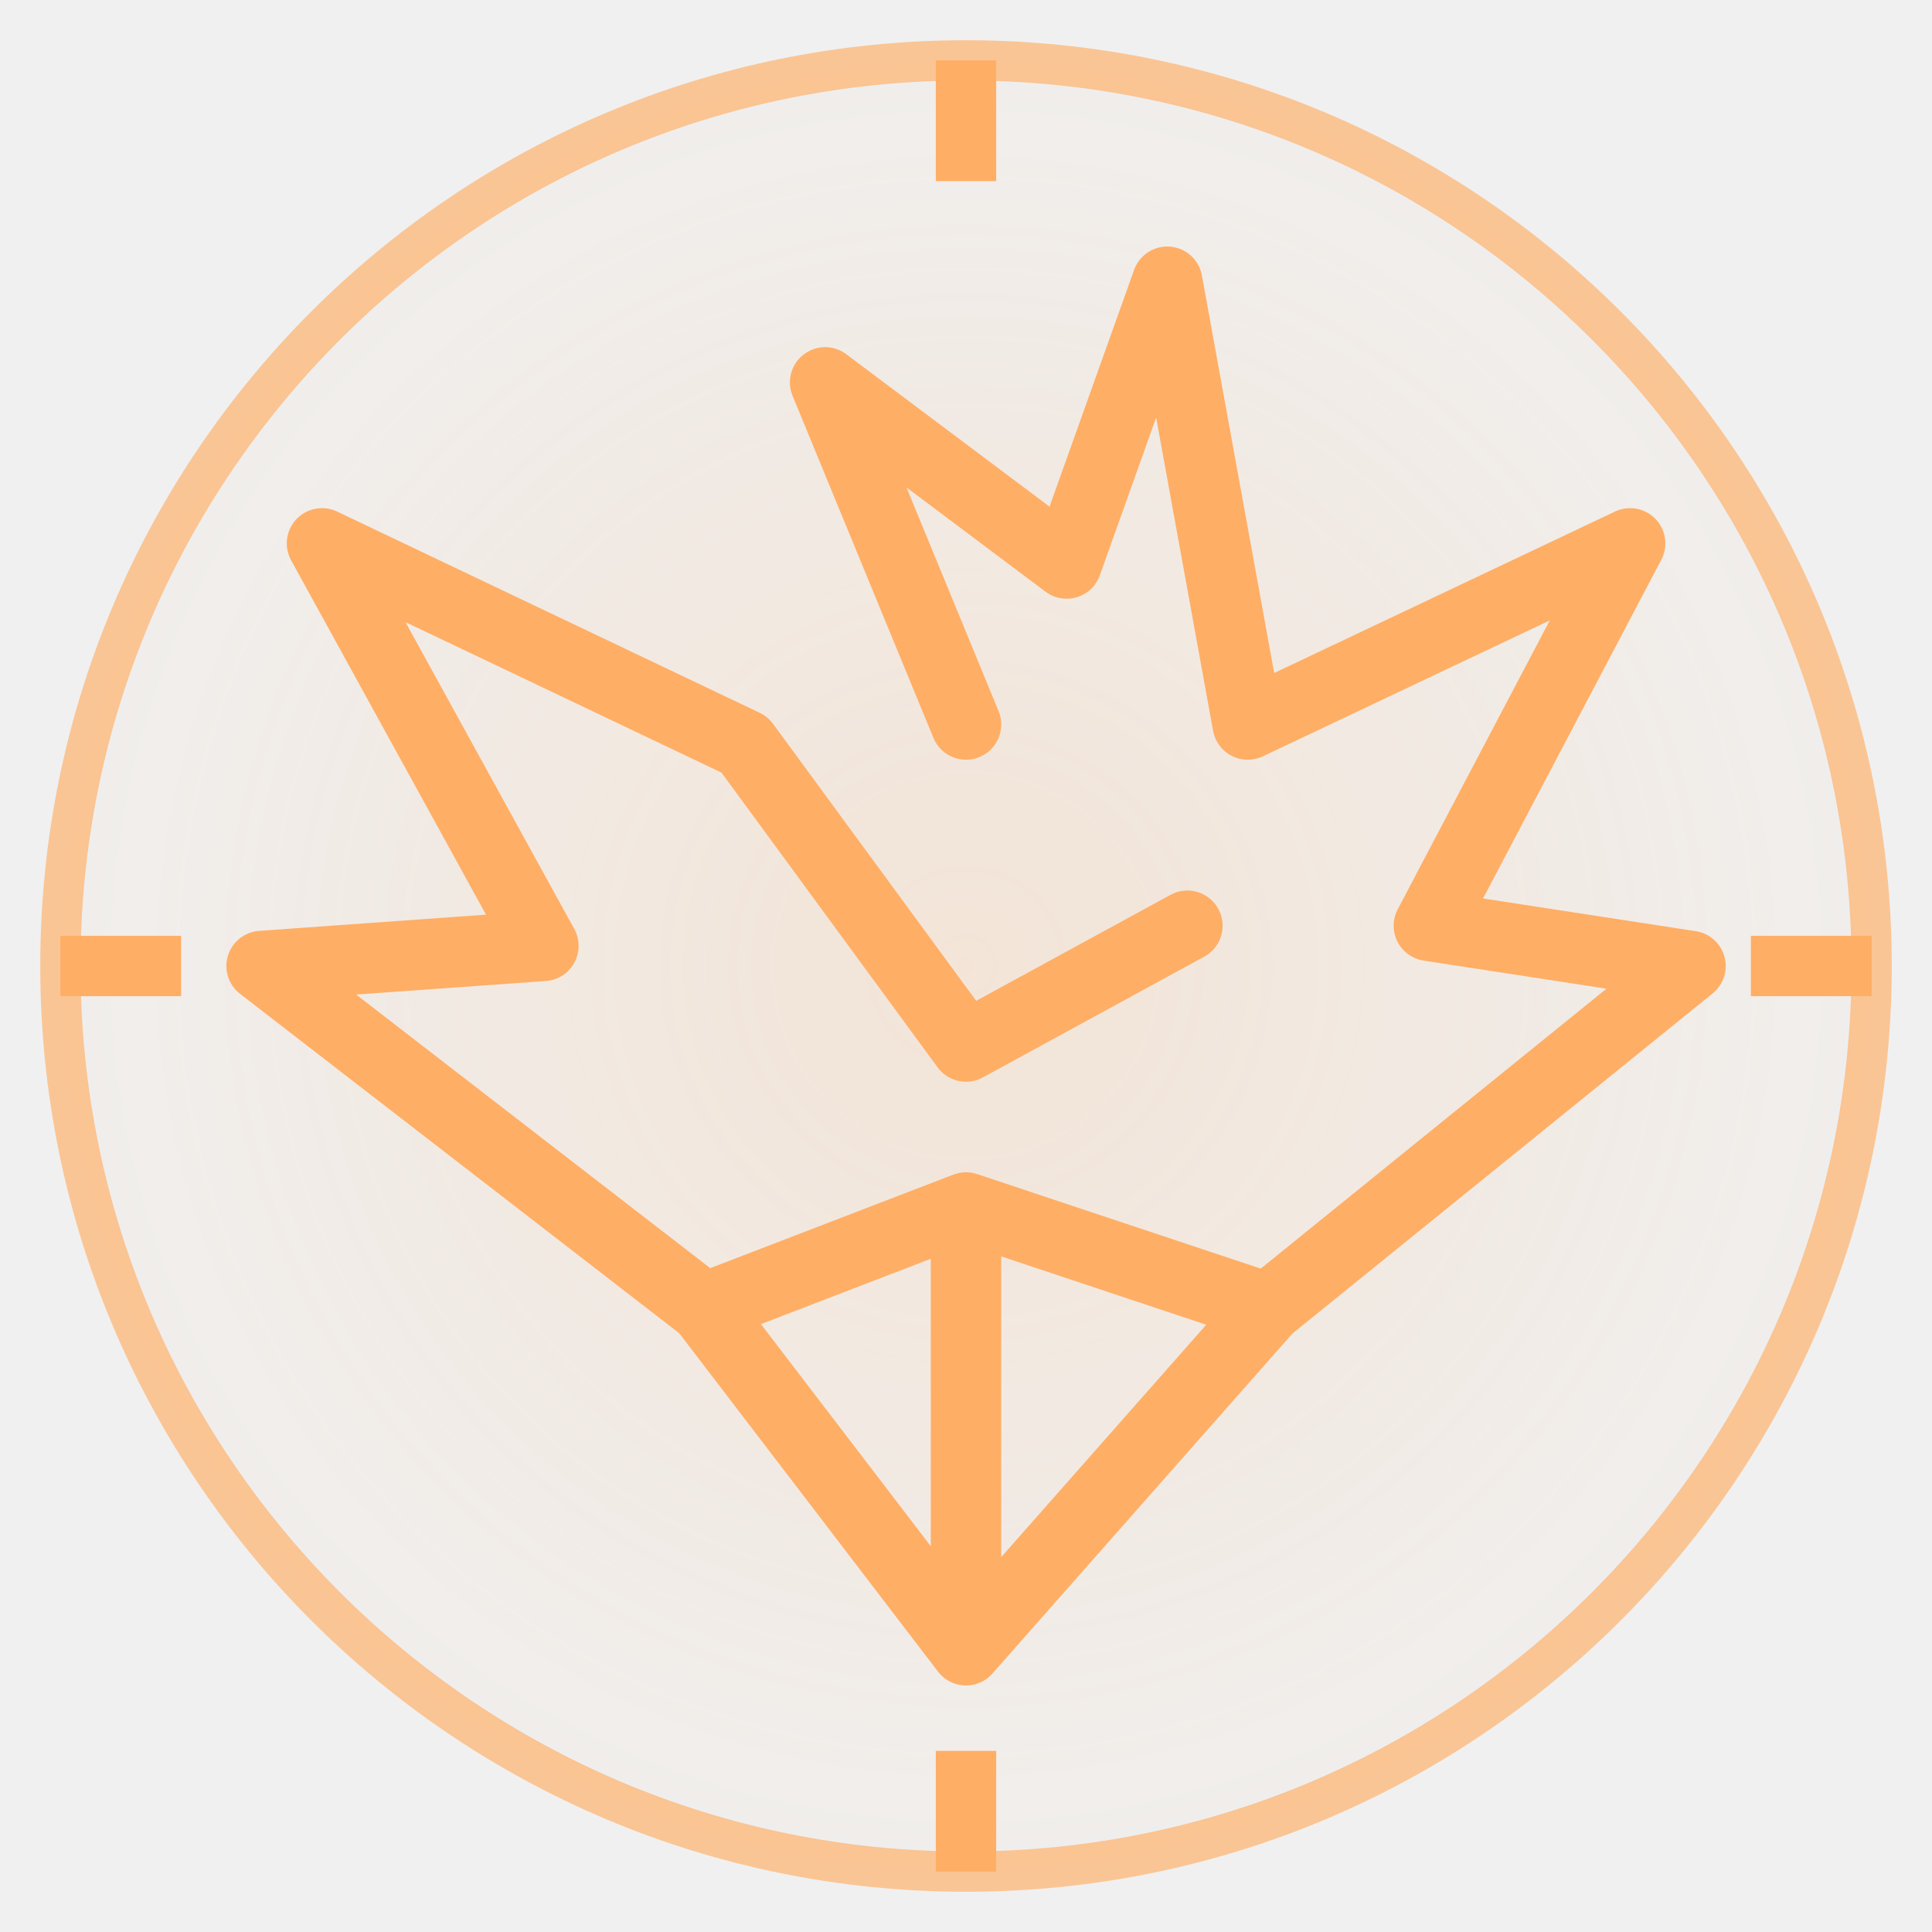
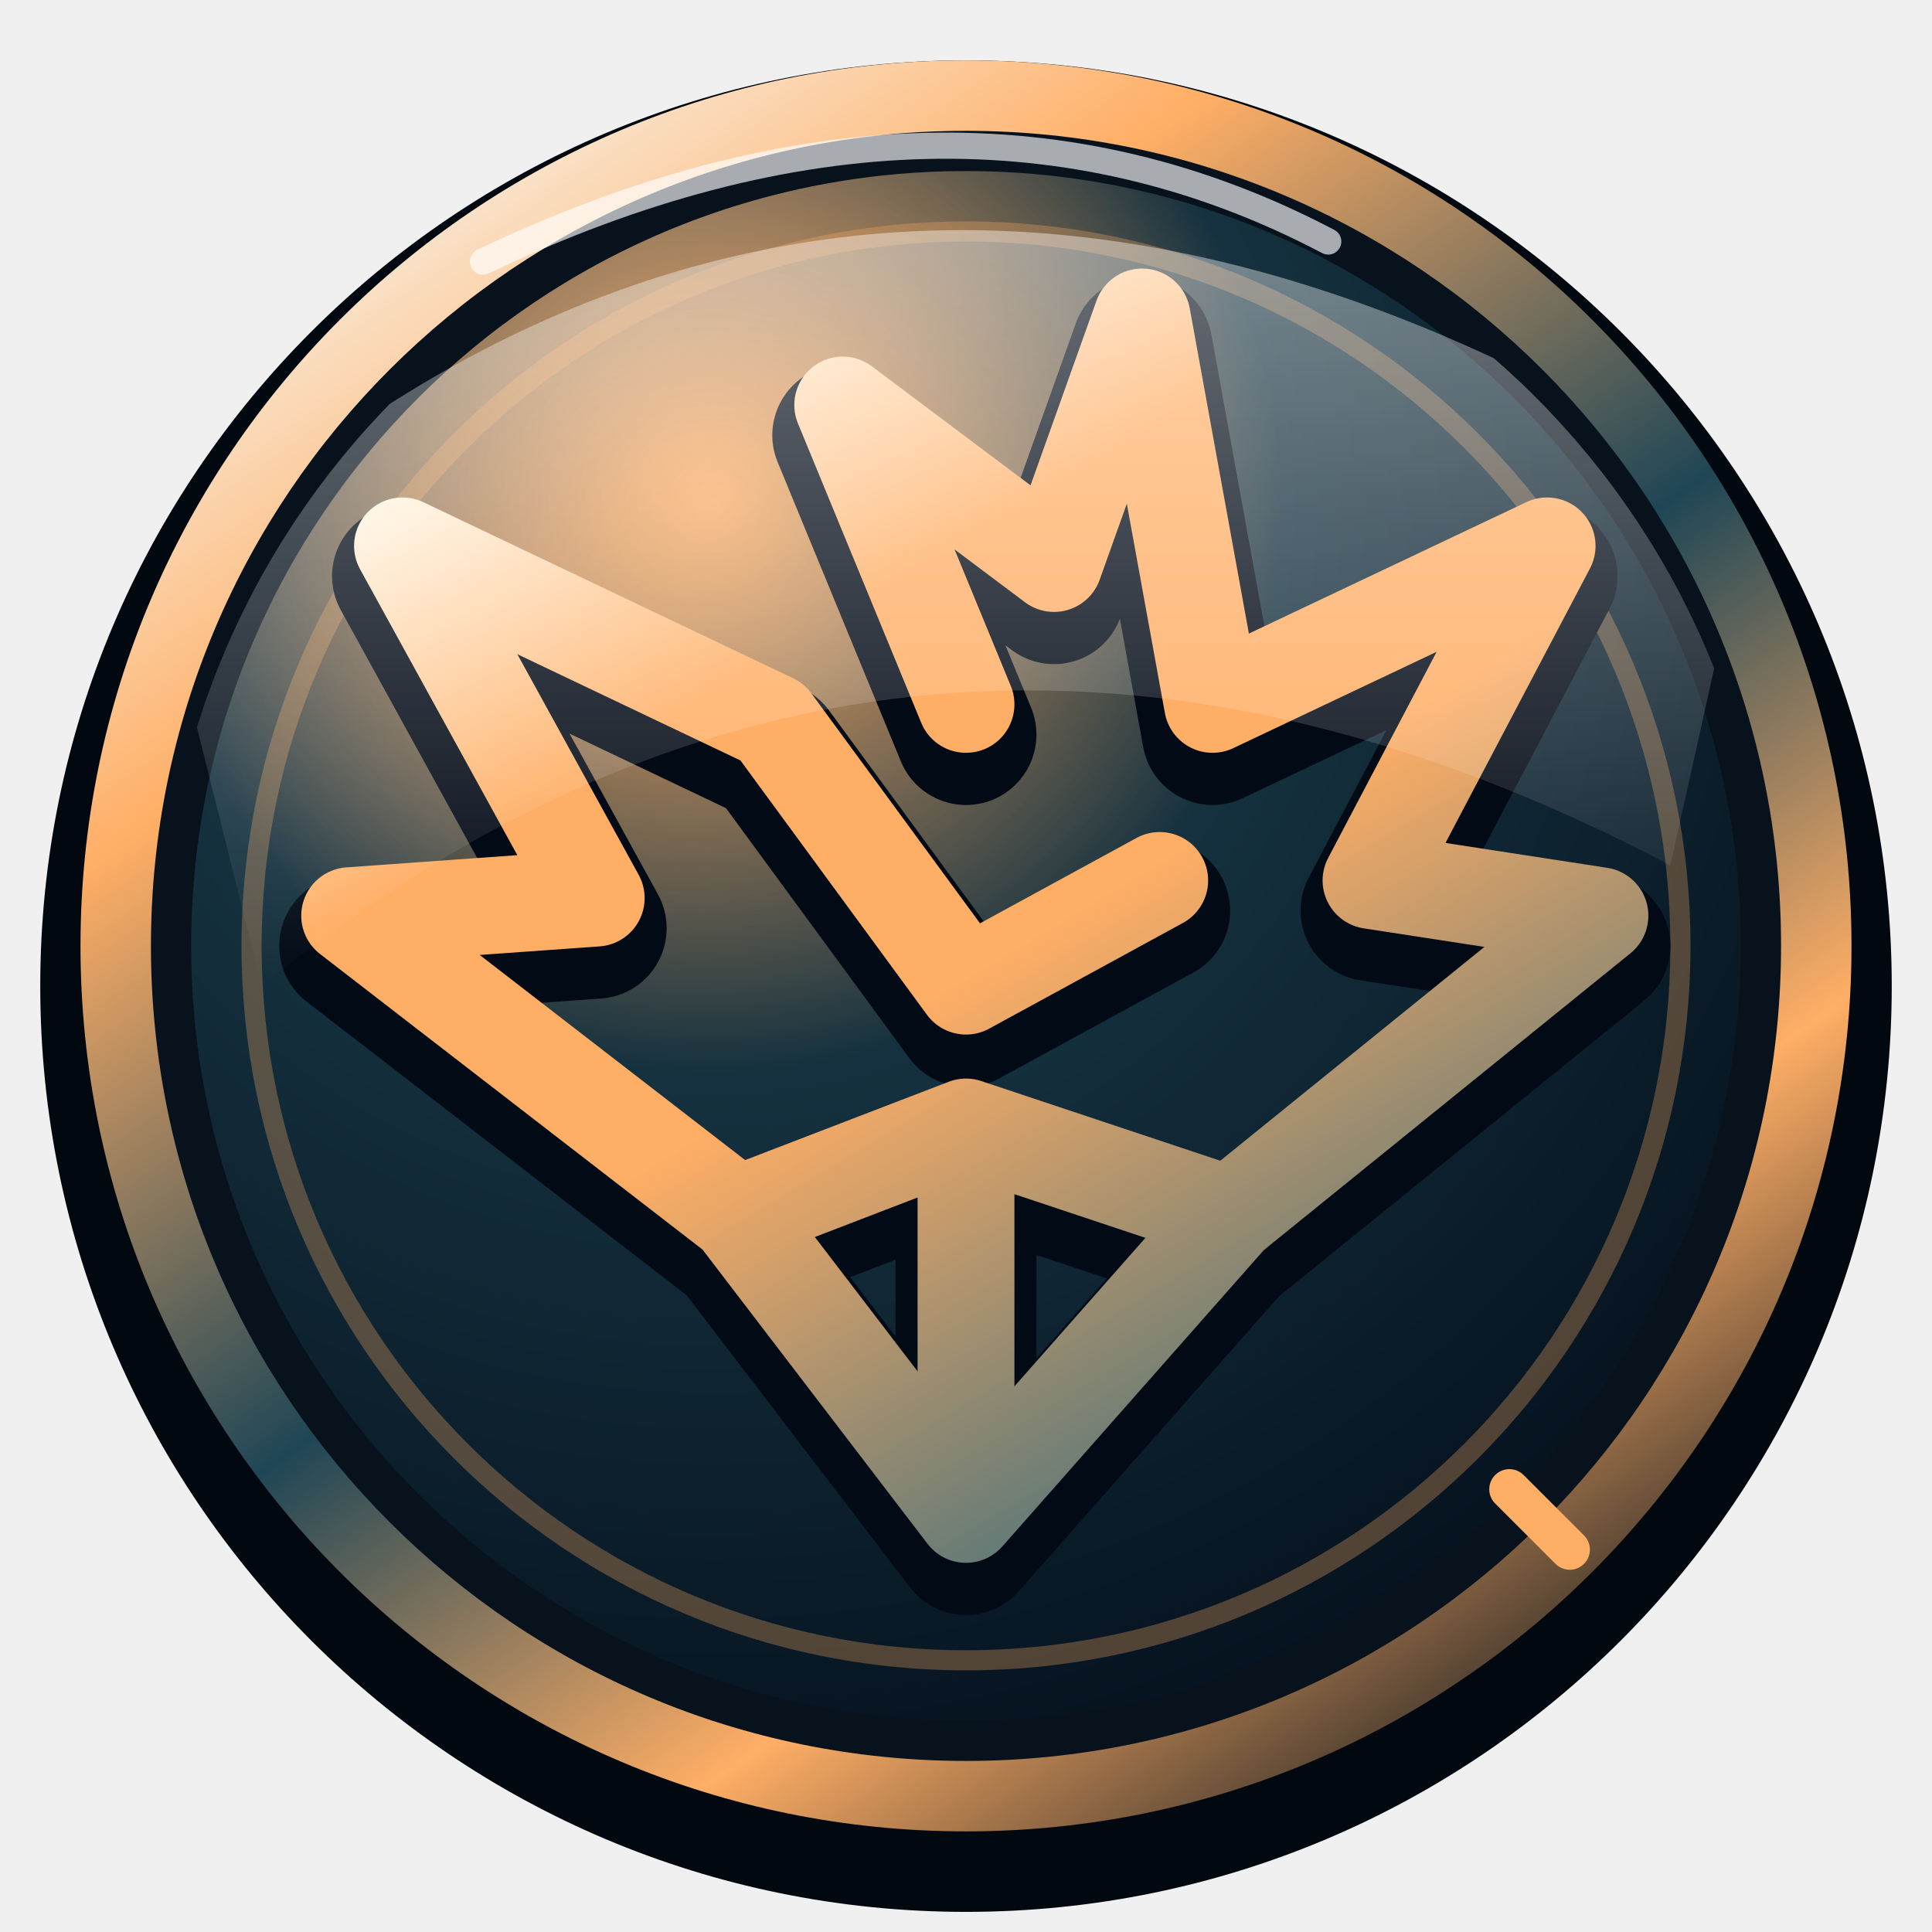
<svg xmlns="http://www.w3.org/2000/svg" viewBox="0 0 96 96" fill="none">
  <defs>
-     <radialGradient id="bg">
-       <stop stop-color="#ffae65" stop-opacity=".18" />
-       <stop offset="1" stop-color="#ffae65" stop-opacity=".025" />
+     <radialGradient id="gem" cx=".34" cy=".22" r=".9">
+       <stop stop-color="#ffae65" stop-opacity=".7" />
+       <stop offset=".4" stop-color="#15313f" />
+       <stop offset="1" stop-color="#030d19" />
    </radialGradient>
+     <linearGradient id="rim" x1="15" y1="5" x2="75" y2="92" gradientUnits="userSpaceOnUse">
+       <stop stop-color="#f7ffff" />
+       <stop offset=".24" stop-color="#ffae65" />
+       <stop offset=".52" stop-color="#1f4656" />
+       <stop offset=".76" stop-color="#ffae65" />
+       <stop offset="1" stop-color="#07121c" />
+     </linearGradient>
+     <linearGradient id="symbol" x1="25" y1="15" x2="65" y2="82" gradientUnits="userSpaceOnUse">
+       <stop stop-color="#fffef2" />
+       <stop offset=".28" stop-color="#ffae65" />
+       <stop offset=".55" stop-color="#ffae65" />
+       <stop offset="1" stop-color="#47717a" />
+     </linearGradient>
+     <linearGradient id="gloss" x2="0" y2="1">
+       <stop stop-color="#fff" stop-opacity=".42" />
+       <stop offset="1" stop-color="#fff" stop-opacity="0" />
+     </linearGradient>
+     <clipPath id="disc">
+       <circle cx="48" cy="48" r="40" />
+     </clipPath>
  </defs>
-   <circle cx="48" cy="48" r="45" fill="url(#bg)" stroke="#ffae65" stroke-opacity=".65" stroke-width="2" />
-   <path d="M48 3v6M48 87v6M3 48h6M87 48h6" stroke="#ffae65" stroke-width="3" />
-   <g stroke="#ffae65" stroke-width="3.5" stroke-linecap="round" stroke-linejoin="round">
-     <path d="m48 36-7-17 12 9 5-14 4 22 19-9-10 19 13 2-21 17-15 17-13-17L13 48l14-1-11-20 21 10 11 15 11-6" />
-     <path d="m35 65 13-5 15 5M48 61v20" />
+   <circle cx="48" cy="49" r="46" fill="#02080f" />
+   <circle cx="48" cy="47" r="44" fill="url(#rim)" />
+   <circle cx="48" cy="47" r="39.5" fill="url(#gem)" stroke="#07121d" stroke-width="2" />
+   <circle cx="48" cy="47" r="35.5" stroke="#ffae65" stroke-opacity=".3" stroke-width="1" />
+   <g transform="translate(6 5) scale(.875)" stroke="#020a16" stroke-width="8" stroke-linecap="round" stroke-linejoin="round">
+     <path d="m48 36-7-17 12 9 5-14 4 22 19-9-10 19 13 2-21 17-15 17-13-17L13 48l14-1-11-20 21 10 11 15 11-6" fill="none" />
+     <path d="m35 65 13-5 15 5M48 61v20" fill="none" />
  </g>
+   <g transform="translate(6 3.5) scale(.875)" stroke="url(#symbol)" stroke-width="5.5" stroke-linecap="round" stroke-linejoin="round">
+     <path d="m48 36-7-17 12 9 5-14 4 22 19-9-10 19 13 2-21 17-15 17-13-17L13 48l14-1-11-20 21 10 11 15 11-6" fill="none" />
+     <path d="m35 65 13-5 15 5M48 61v20" fill="none" />
+   </g>
+   <path d="M8 29Q43-4 87 25L83 43Q45 23 13 49Z" fill="url(#gloss)" clip-path="url(#disc)" />
+   <path d="M24 13Q47 2 66 12" stroke="#fff" stroke-opacity=".65" stroke-width="1.3" stroke-linecap="round" />
+   <path d="m75 74 3 3" stroke="#ffae65" stroke-width="2" stroke-linecap="round" />
</svg>
